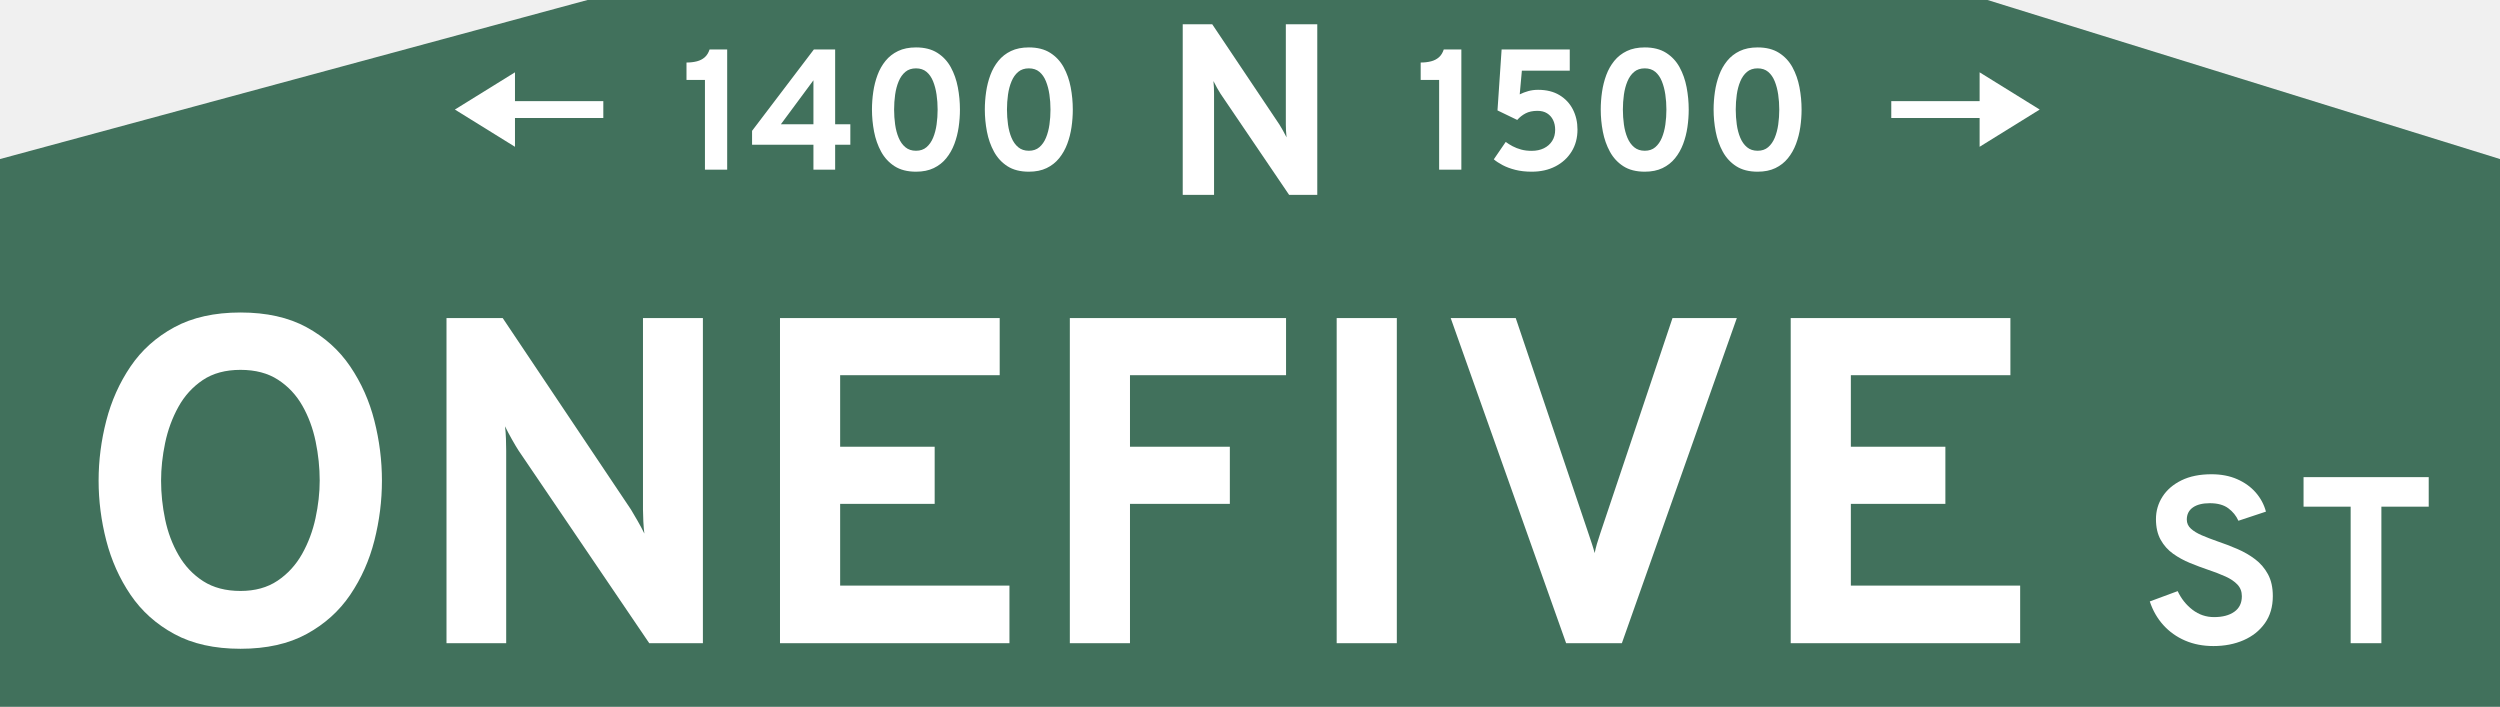
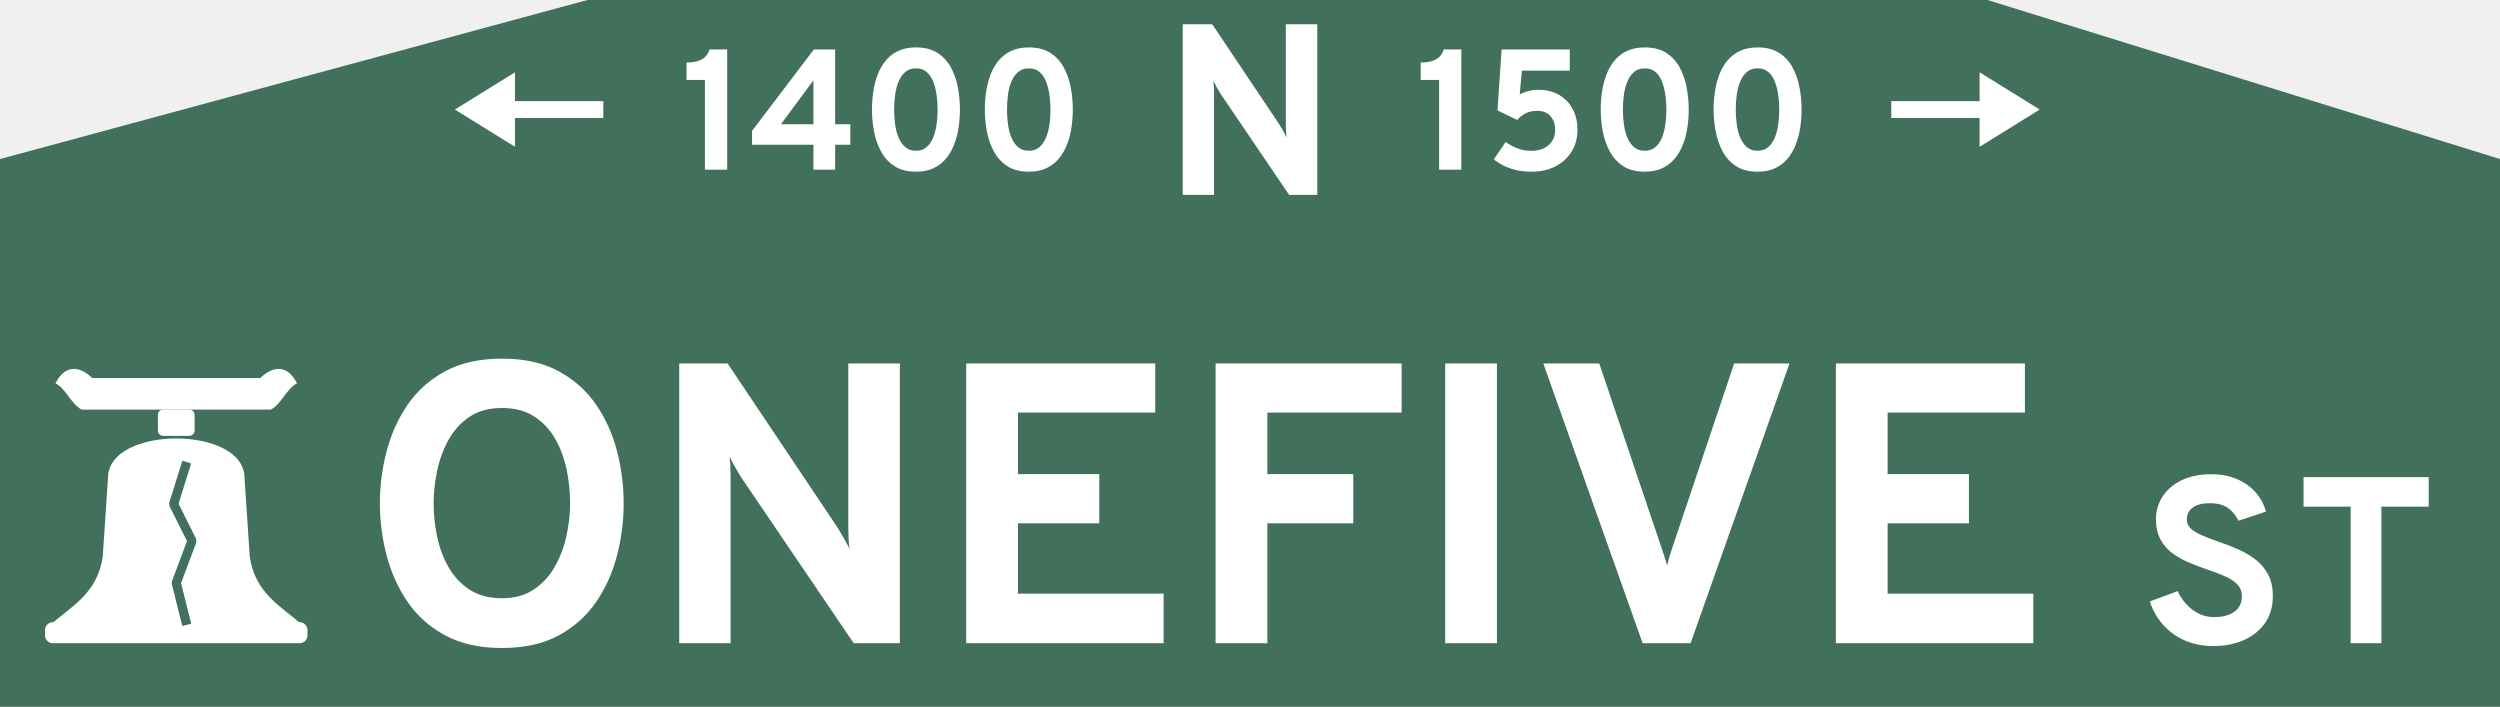
<svg xmlns="http://www.w3.org/2000/svg" viewBox="0 0 1100 311" width="11.0in" height="3.11in">
  <path d="M0,69.98 L258.50,0 L874.50,0 L1100,69.98 L1100,311 L0,311 Z" fill="#41715C" />
  <path d="M520.399 85.743V10.667H533.376L562.977 54.855Q563.567 55.82 564.506 57.455Q565.444 59.091 566.088 60.432Q565.927 59.252 565.846 57.563Q565.766 55.873 565.766 54.855V10.667H579.601V85.743H567.214L537.023 41.234Q536.433 40.322 535.494 38.66Q534.556 36.997 533.912 35.657Q534.073 36.997 534.127 38.552Q534.181 40.108 534.181 41.234V85.743Z" fill="#FFFFFF" />
  <path d="M310.176 74.64V35.176H302.056V27.51Q304.587 27.51 306.626 26.981Q308.665 26.453 310.081 25.207Q311.497 23.96 312.215 21.77H319.957V74.64ZM357.91 74.64V63.688H330.908V57.571L358.099 21.77H367.464V54.663H374.148V63.688H367.464V74.64ZM343.597 54.663H357.91V35.327ZM403.038 75.546Q397.373 75.546 393.635 73.148Q389.896 70.75 387.706 66.747Q385.515 62.744 384.59 57.91Q383.665 53.077 383.665 48.205Q383.665 44.353 384.231 40.444Q384.798 36.536 386.101 33.024Q387.404 29.512 389.632 26.774Q391.86 24.036 395.164 22.45Q398.469 20.864 403.038 20.864Q408.665 20.864 412.422 23.243Q416.18 25.622 418.351 29.587Q420.523 33.552 421.448 38.405Q422.373 43.258 422.373 48.205Q422.373 52.057 421.807 55.947Q421.24 59.836 419.919 63.348Q418.597 66.861 416.369 69.617Q414.141 72.374 410.855 73.96Q407.57 75.546 403.038 75.546ZM403.038 66.332Q405.833 66.332 407.664 64.765Q409.496 63.197 410.572 60.592Q411.648 57.986 412.101 54.776Q412.555 51.566 412.555 48.205Q412.555 44.806 412.083 41.596Q411.611 38.386 410.553 35.762Q409.496 33.137 407.664 31.608Q405.833 30.078 403.038 30.078Q400.206 30.078 398.355 31.626Q396.505 33.175 395.41 35.799Q394.314 38.424 393.861 41.634Q393.408 44.844 393.408 48.205Q393.408 51.566 393.861 54.795Q394.314 58.024 395.41 60.629Q396.505 63.235 398.374 64.784Q400.243 66.332 403.038 66.332ZM452.698 75.546Q447.033 75.546 443.295 73.148Q439.556 70.75 437.366 66.747Q435.175 62.744 434.25 57.91Q433.325 53.077 433.325 48.205Q433.325 44.353 433.891 40.444Q434.458 36.536 435.761 33.024Q437.064 29.512 439.292 26.774Q441.52 24.036 444.824 22.45Q448.129 20.864 452.698 20.864Q458.325 20.864 462.082 23.243Q465.84 25.622 468.011 29.587Q470.183 33.552 471.108 38.405Q472.033 43.258 472.033 48.205Q472.033 52.057 471.467 55.947Q470.9 59.836 469.579 63.348Q468.257 66.861 466.029 69.617Q463.801 72.374 460.515 73.96Q457.23 75.546 452.698 75.546ZM452.698 66.332Q455.493 66.332 457.324 64.765Q459.156 63.197 460.232 60.592Q461.308 57.986 461.761 54.776Q462.215 51.566 462.215 48.205Q462.215 44.806 461.743 41.596Q461.271 38.386 460.213 35.762Q459.156 33.137 457.324 31.608Q455.493 30.078 452.698 30.078Q449.866 30.078 448.015 31.626Q446.165 33.175 445.07 35.799Q443.975 38.424 443.521 41.634Q443.068 44.844 443.068 48.205Q443.068 51.566 443.521 54.795Q443.975 58.024 445.07 60.629Q446.165 63.235 448.034 64.784Q449.903 66.332 452.698 66.332Z" fill="#FFFFFF" />
  <path d="M633.216 74.64V35.176H625.097V27.51Q627.627 27.51 629.666 26.981Q631.705 26.453 633.121 25.207Q634.538 23.96 635.255 21.77H642.997V74.64ZM673.964 75.546Q669.961 75.546 666.751 74.734Q663.541 73.922 661.161 72.657Q658.782 71.392 657.272 70.108L662.521 62.442Q663.88 63.462 665.561 64.349Q667.241 65.237 669.3 65.803Q671.358 66.37 673.926 66.37Q676.985 66.37 679.307 65.237Q681.63 64.104 682.951 62.027Q684.273 59.95 684.273 57.117Q684.273 54.663 683.348 52.793Q682.423 50.924 680.704 49.848Q678.986 48.771 676.494 48.771Q673.359 48.771 671.245 49.886Q669.13 51 667.581 52.774L658.896 48.583L660.708 21.77H690.693V31.098H669.621L668.677 41.521Q670.489 40.614 672.491 40.067Q674.492 39.519 676.758 39.519Q682.309 39.519 686.18 41.861Q690.051 44.202 692.072 48.167Q694.092 52.132 694.092 57.004Q694.092 62.518 691.505 66.691Q688.918 70.864 684.386 73.205Q679.855 75.546 673.964 75.546ZM723.699 75.546Q718.034 75.546 714.296 73.148Q710.557 70.75 708.367 66.747Q706.176 62.744 705.251 57.91Q704.326 53.077 704.326 48.205Q704.326 44.353 704.892 40.444Q705.459 36.536 706.762 33.024Q708.065 29.512 710.293 26.774Q712.521 24.036 715.825 22.45Q719.13 20.864 723.699 20.864Q729.326 20.864 733.084 23.243Q736.841 25.622 739.013 29.587Q741.184 33.552 742.109 38.405Q743.034 43.258 743.034 48.205Q743.034 52.057 742.468 55.947Q741.901 59.836 740.58 63.348Q739.258 66.861 737.03 69.617Q734.802 72.374 731.516 73.96Q728.231 75.546 723.699 75.546ZM723.699 66.332Q726.494 66.332 728.325 64.765Q730.157 63.197 731.233 60.592Q732.309 57.986 732.763 54.776Q733.216 51.566 733.216 48.205Q733.216 44.806 732.744 41.596Q732.272 38.386 731.214 35.762Q730.157 33.137 728.325 31.608Q726.494 30.078 723.699 30.078Q720.867 30.078 719.016 31.626Q717.166 33.175 716.071 35.799Q714.976 38.424 714.522 41.634Q714.069 44.844 714.069 48.205Q714.069 51.566 714.522 54.795Q714.976 58.024 716.071 60.629Q717.166 63.235 719.035 64.784Q720.905 66.332 723.699 66.332ZM773.359 75.546Q767.694 75.546 763.956 73.148Q760.217 70.75 758.027 66.747Q755.837 62.744 754.911 57.91Q753.986 53.077 753.986 48.205Q753.986 44.353 754.553 40.444Q755.119 36.536 756.422 33.024Q757.725 29.512 759.953 26.774Q762.181 24.036 765.485 22.45Q768.79 20.864 773.359 20.864Q778.986 20.864 782.744 23.243Q786.501 25.622 788.673 29.587Q790.844 33.552 791.769 38.405Q792.694 43.258 792.694 48.205Q792.694 52.057 792.128 55.947Q791.562 59.836 790.24 63.348Q788.918 66.861 786.69 69.617Q784.462 72.374 781.176 73.96Q777.891 75.546 773.359 75.546ZM773.359 66.332Q776.154 66.332 777.985 64.765Q779.817 63.197 780.893 60.592Q781.969 57.986 782.423 54.776Q782.876 51.566 782.876 48.205Q782.876 44.806 782.404 41.596Q781.932 38.386 780.874 35.762Q779.817 33.137 777.985 31.608Q776.154 30.078 773.359 30.078Q770.527 30.078 768.676 31.626Q766.826 33.175 765.731 35.799Q764.636 38.424 764.182 41.634Q763.729 44.844 763.729 48.205Q763.729 51.566 764.182 54.795Q764.636 58.024 765.731 60.629Q766.826 63.235 768.695 64.784Q770.565 66.332 773.359 66.332Z" fill="#FFFFFF" />
  <path d="M265.46,44.50 L226.59,44.50 L226.59,31.82 L200.15,48.20 L226.59,64.59 L226.59,51.91 L265.46,51.91 Z" fill="#FFFFFF" />
  <path d="M832.16,44.50 L871.03,44.50 L871.03,31.82 L897.47,48.20 L871.03,64.59 L871.03,51.91 L832.16,51.91 Z" fill="#FFFFFF" />
+   <g transform="translate(19.80,157.12) scale(1.155)" fill="#FFFFFF">
+     <path d="M4,10 C8,2 14,4 18,8 L82,8 C86,4 92,2 96,10 C92,12 90,18 86,20 L14,20 C10,18 8,12 4,10 Z" />
+     <rect x="43" y="20" width="14" height="10" rx="2" />
+     <path d="M24,46 C24,26 76,26 76,46 L78,76 C80,90 90,95 98,102 L2,102 C10,95 20,90 22,76 Z" />
+     <rect x="0" y="101" width="100" height="8" rx="3" />
+     <path d="M54,40 L49,56 L56,70 L50,86 L54,102" fill="none" stroke="#41715C" stroke-width="3.5" stroke-linejoin="bevel" />
+   </g>
  <path d="M973.887 284.263Q967.049 284.263 961.463 281.862Q955.877 279.46 951.884 275.049Q947.89 270.638 945.906 264.634L958.174 260.093Q960.523 265.104 964.726 268.315Q968.928 271.525 974.201 271.525Q979.786 271.525 983.101 269.176Q986.416 266.827 986.416 262.337Q986.416 259.257 984.459 257.195Q982.501 255.133 979.186 253.645Q975.871 252.158 971.695 250.748Q967.675 249.391 963.603 247.72Q959.531 246.05 956.138 243.622Q952.745 241.195 950.683 237.488Q948.621 233.782 948.621 228.405Q948.621 223.028 951.492 218.539Q954.363 214.049 959.819 211.361Q965.274 208.672 973.052 208.672Q979.421 208.672 984.354 210.839Q989.288 213.005 992.524 216.711Q995.761 220.418 997.014 225.116L984.902 229.136Q983.441 225.847 980.439 223.628Q977.437 221.41 972.321 221.41Q967.519 221.41 964.856 223.289Q962.194 225.168 962.194 228.614Q962.194 230.963 963.995 232.607Q965.796 234.252 968.85 235.557Q971.904 236.862 975.767 238.219Q980.1 239.681 984.406 241.534Q988.713 243.387 992.237 246.05Q995.761 248.712 997.901 252.654Q1000.041 256.595 1000.041 262.285Q1000.041 269.28 996.57 274.188Q993.098 279.095 987.199 281.679Q981.3 284.263 973.887 284.263ZM1034.287 283.01V222.924H1013.562V209.925H1068.637V222.924H1047.808V283.01Z" fill="#FFFFFF" />
-   <path d="M105.821 285.462Q88.654 285.462 76.698 278.974Q64.743 272.485 57.436 261.704Q50.13 250.924 46.758 237.844Q43.386 224.764 43.386 211.48Q43.386 198.196 46.758 185.116Q50.13 172.036 57.436 161.256Q64.743 150.475 76.698 143.986Q88.654 137.498 105.821 137.498Q122.988 137.498 134.893 143.986Q146.798 150.475 154.104 161.256Q161.41 172.036 164.731 185.116Q168.052 198.196 168.052 211.48Q168.052 224.764 164.731 237.844Q161.41 250.924 154.104 261.704Q146.798 272.485 134.893 278.974Q122.988 285.462 105.821 285.462ZM105.821 260.018Q115.427 260.018 122.12 255.522Q128.813 251.026 132.9 243.771Q136.988 236.515 138.827 227.983Q140.667 219.45 140.667 211.48Q140.667 202.896 138.878 194.262Q137.09 185.627 133.054 178.525Q129.017 171.423 122.324 167.08Q115.631 162.737 105.821 162.737Q95.909 162.737 89.216 167.234Q82.523 171.73 78.487 179.036Q74.45 186.342 72.662 194.875Q70.874 203.407 70.874 211.48Q70.874 219.961 72.662 228.545Q74.45 237.129 78.589 244.282Q82.727 251.435 89.42 255.726Q96.114 260.018 105.821 260.018ZM196.46 283.01V139.95H221.189L277.595 224.151Q278.719 225.99 280.508 229.107Q282.296 232.224 283.522 234.778Q283.216 232.53 283.062 229.311Q282.909 226.093 282.909 224.151V139.95H309.273V283.01H285.668L228.138 198.196Q227.014 196.459 225.225 193.291Q223.437 190.123 222.211 187.569Q222.517 190.123 222.62 193.087Q222.722 196.05 222.722 198.196V283.01ZM343.199 283.01V139.95H439.866V165.088H369.665V196.561H411.254V221.699H369.665V257.668H444.158V283.01ZM470.726 283.01V139.95H565.861V165.088H497.193V196.561H541.132V221.699H497.193V283.01ZM588.138 283.01V139.95H614.604V283.01ZM689.097 283.01 638.311 139.95H666.923L698.907 234.676Q699.622 236.822 700.389 239.121Q701.155 241.42 701.666 243.362Q701.973 241.625 702.637 239.326Q703.301 237.026 704.119 234.676L735.898 139.95H764.204L713.622 283.01ZM787.911 283.01V139.95H884.579V165.088H814.377V196.561H855.967V221.699H814.377V257.668H888.87V283.01Z" fill="#FFFFFF" />
+   <path d="M220.871 285.12Q206.099 285.12 195.812 279.537Q185.524 273.954 179.238 264.677Q172.951 255.401 170.049 244.146Q167.148 232.892 167.148 221.461Q167.148 210.031 170.049 198.776Q172.951 187.522 179.238 178.246Q185.524 168.969 195.812 163.386Q206.099 157.803 220.871 157.803Q235.643 157.803 245.886 163.386Q256.129 168.969 262.416 178.246Q268.703 187.522 271.561 198.776Q274.418 210.031 274.418 221.461Q274.418 232.892 271.561 244.146Q268.703 255.401 262.416 264.677Q256.129 273.954 245.886 279.537Q235.643 285.12 220.871 285.12ZM220.871 263.227Q229.136 263.227 234.895 259.358Q240.654 255.489 244.171 249.246Q247.688 243.003 249.271 235.662Q250.854 228.32 250.854 221.461Q250.854 214.076 249.315 206.646Q247.776 199.216 244.303 193.105Q240.83 186.994 235.071 183.257Q229.312 179.52 220.871 179.52Q212.342 179.52 206.583 183.389Q200.824 187.258 197.351 193.545Q193.877 199.832 192.339 207.173Q190.8 214.515 190.8 221.461Q190.8 228.759 192.339 236.145Q193.877 243.531 197.438 249.686Q200.999 255.841 206.759 259.534Q212.518 263.227 220.871 263.227ZM298.862 283.01V159.913H320.14L368.675 232.364Q369.643 233.947 371.181 236.629Q372.72 239.311 373.775 241.509Q373.511 239.574 373.379 236.805Q373.248 234.035 373.248 232.364V159.913H395.933V283.01H375.622L326.119 210.031Q325.152 208.536 323.613 205.811Q322.074 203.085 321.019 200.887Q321.283 203.085 321.371 205.635Q321.459 208.185 321.459 210.031V283.01ZM425.124 283.01V159.913H508.303V181.543H447.897V208.624H483.683V230.254H447.897V261.204H511.996V283.01ZM534.856 283.01V159.913H616.716V181.543H557.629V208.624H595.438V230.254H557.629V283.01ZM635.884 283.01V159.913H658.657V283.01ZM722.755 283.01 679.056 159.913H703.675L731.196 241.421Q731.812 243.267 732.471 245.246Q733.131 247.224 733.57 248.895Q733.834 247.4 734.406 245.421Q734.977 243.443 735.681 241.421L763.026 159.913H787.381L743.858 283.01ZM807.78 283.01V159.913H890.959V181.543H830.553V208.624H866.339V230.254H830.553V261.204H894.652V283.01Z" fill="#FFFFFF" />
</svg>
